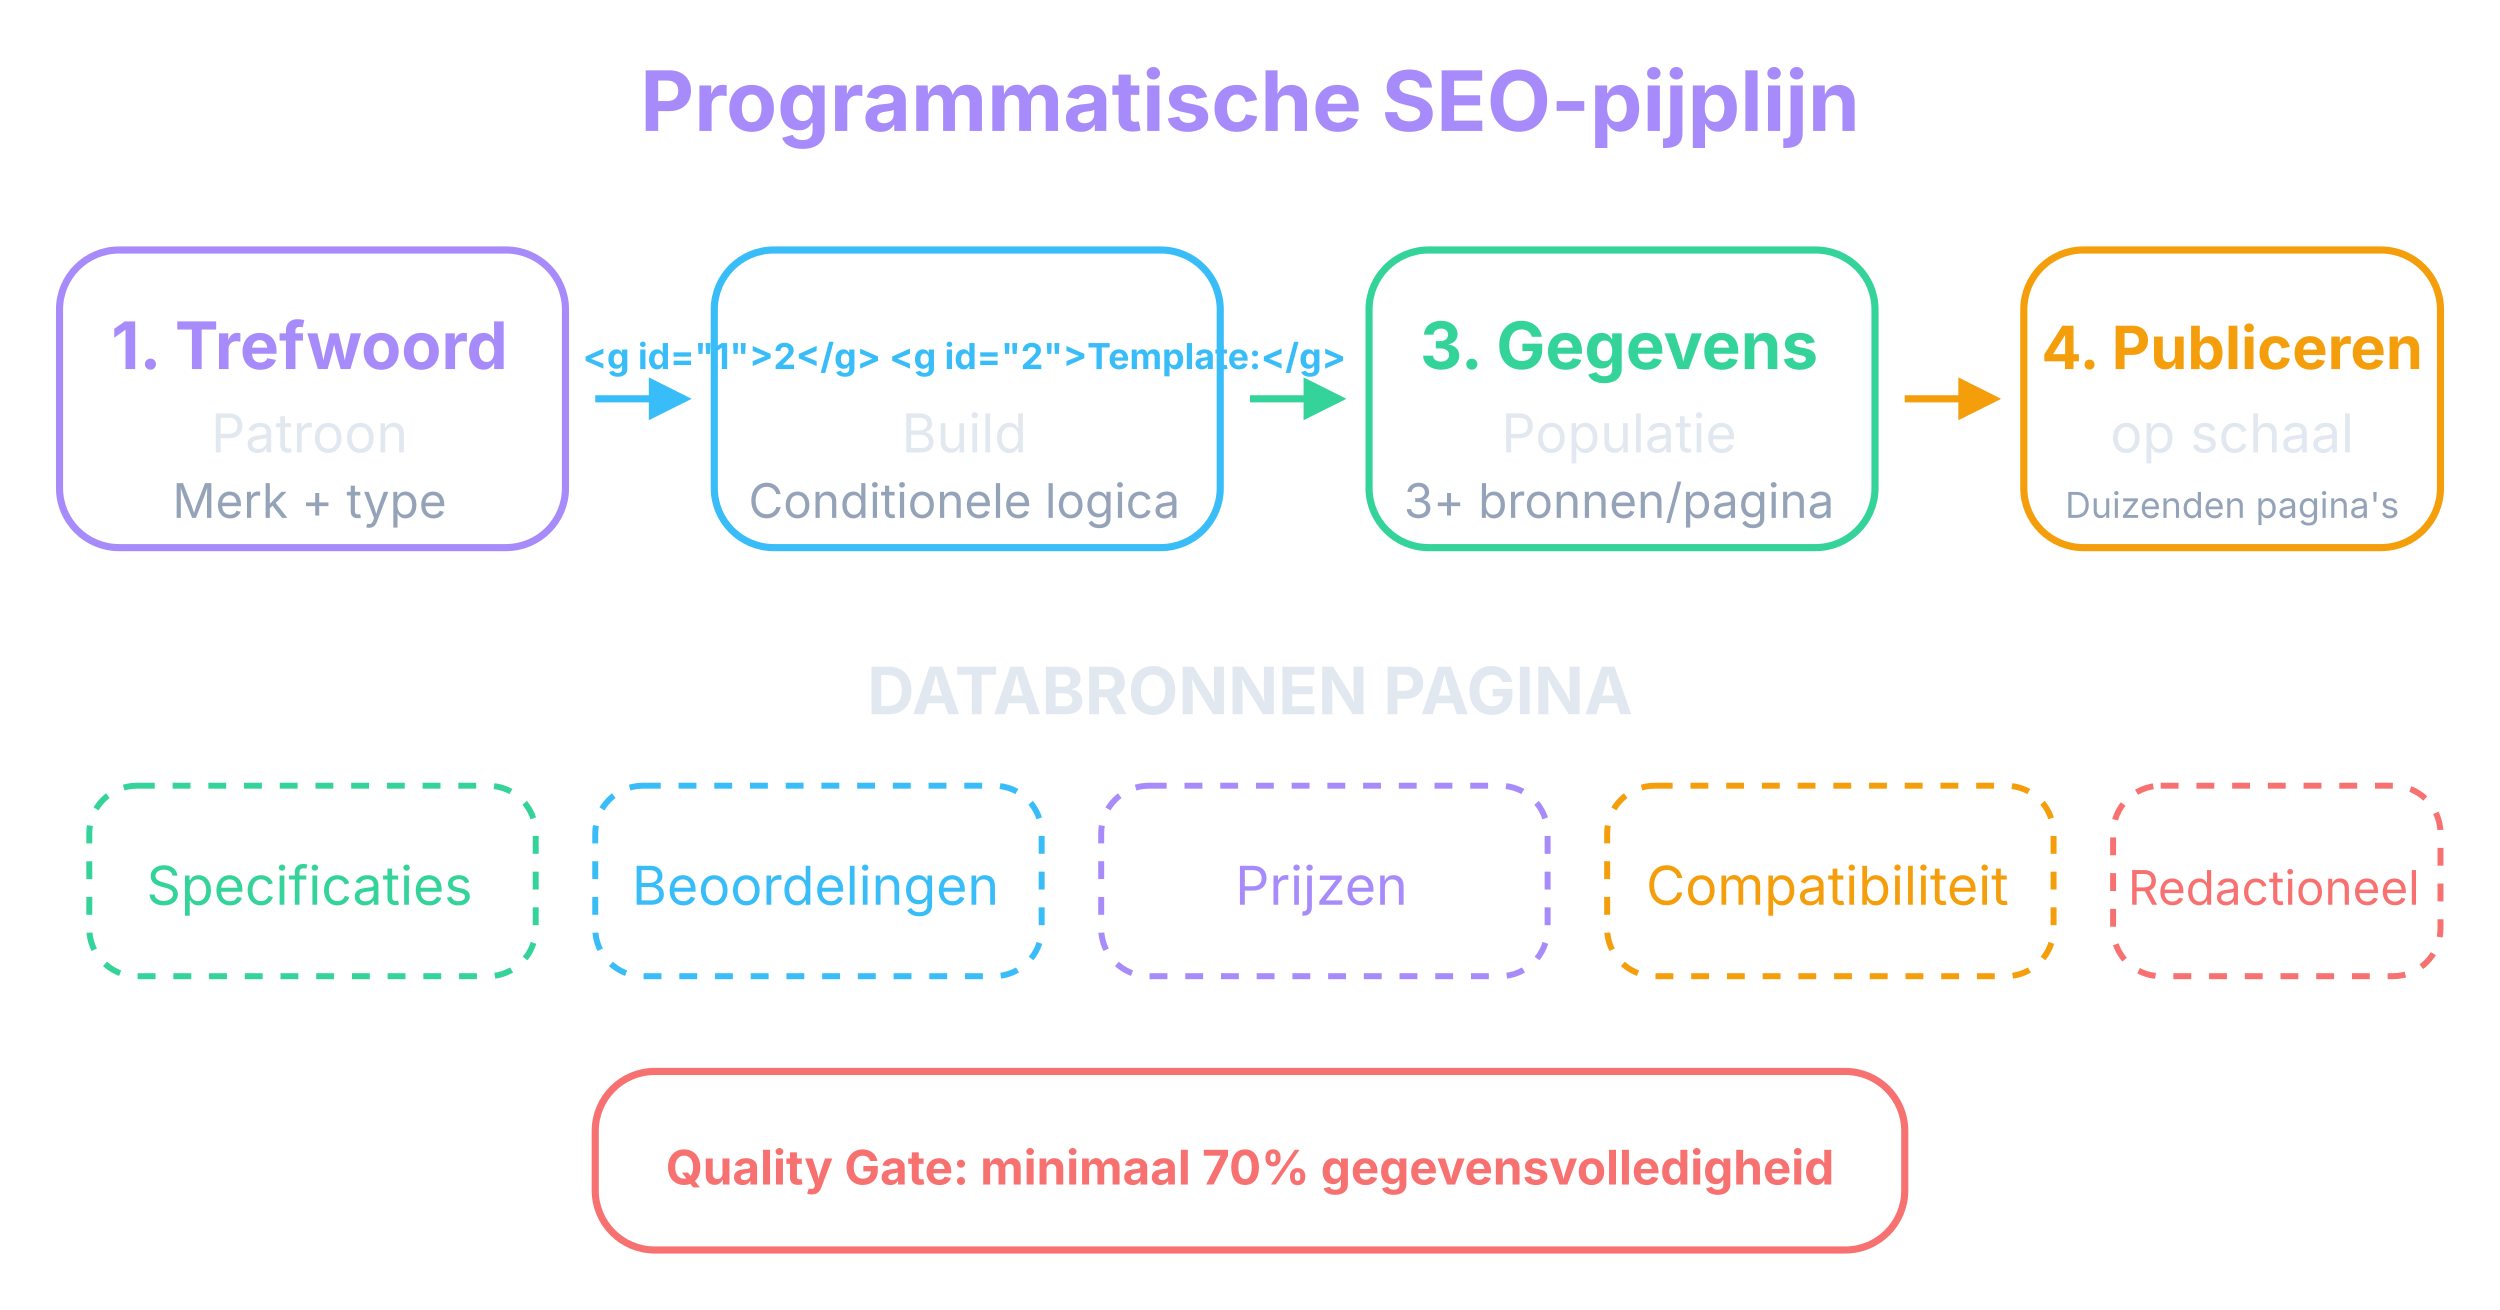
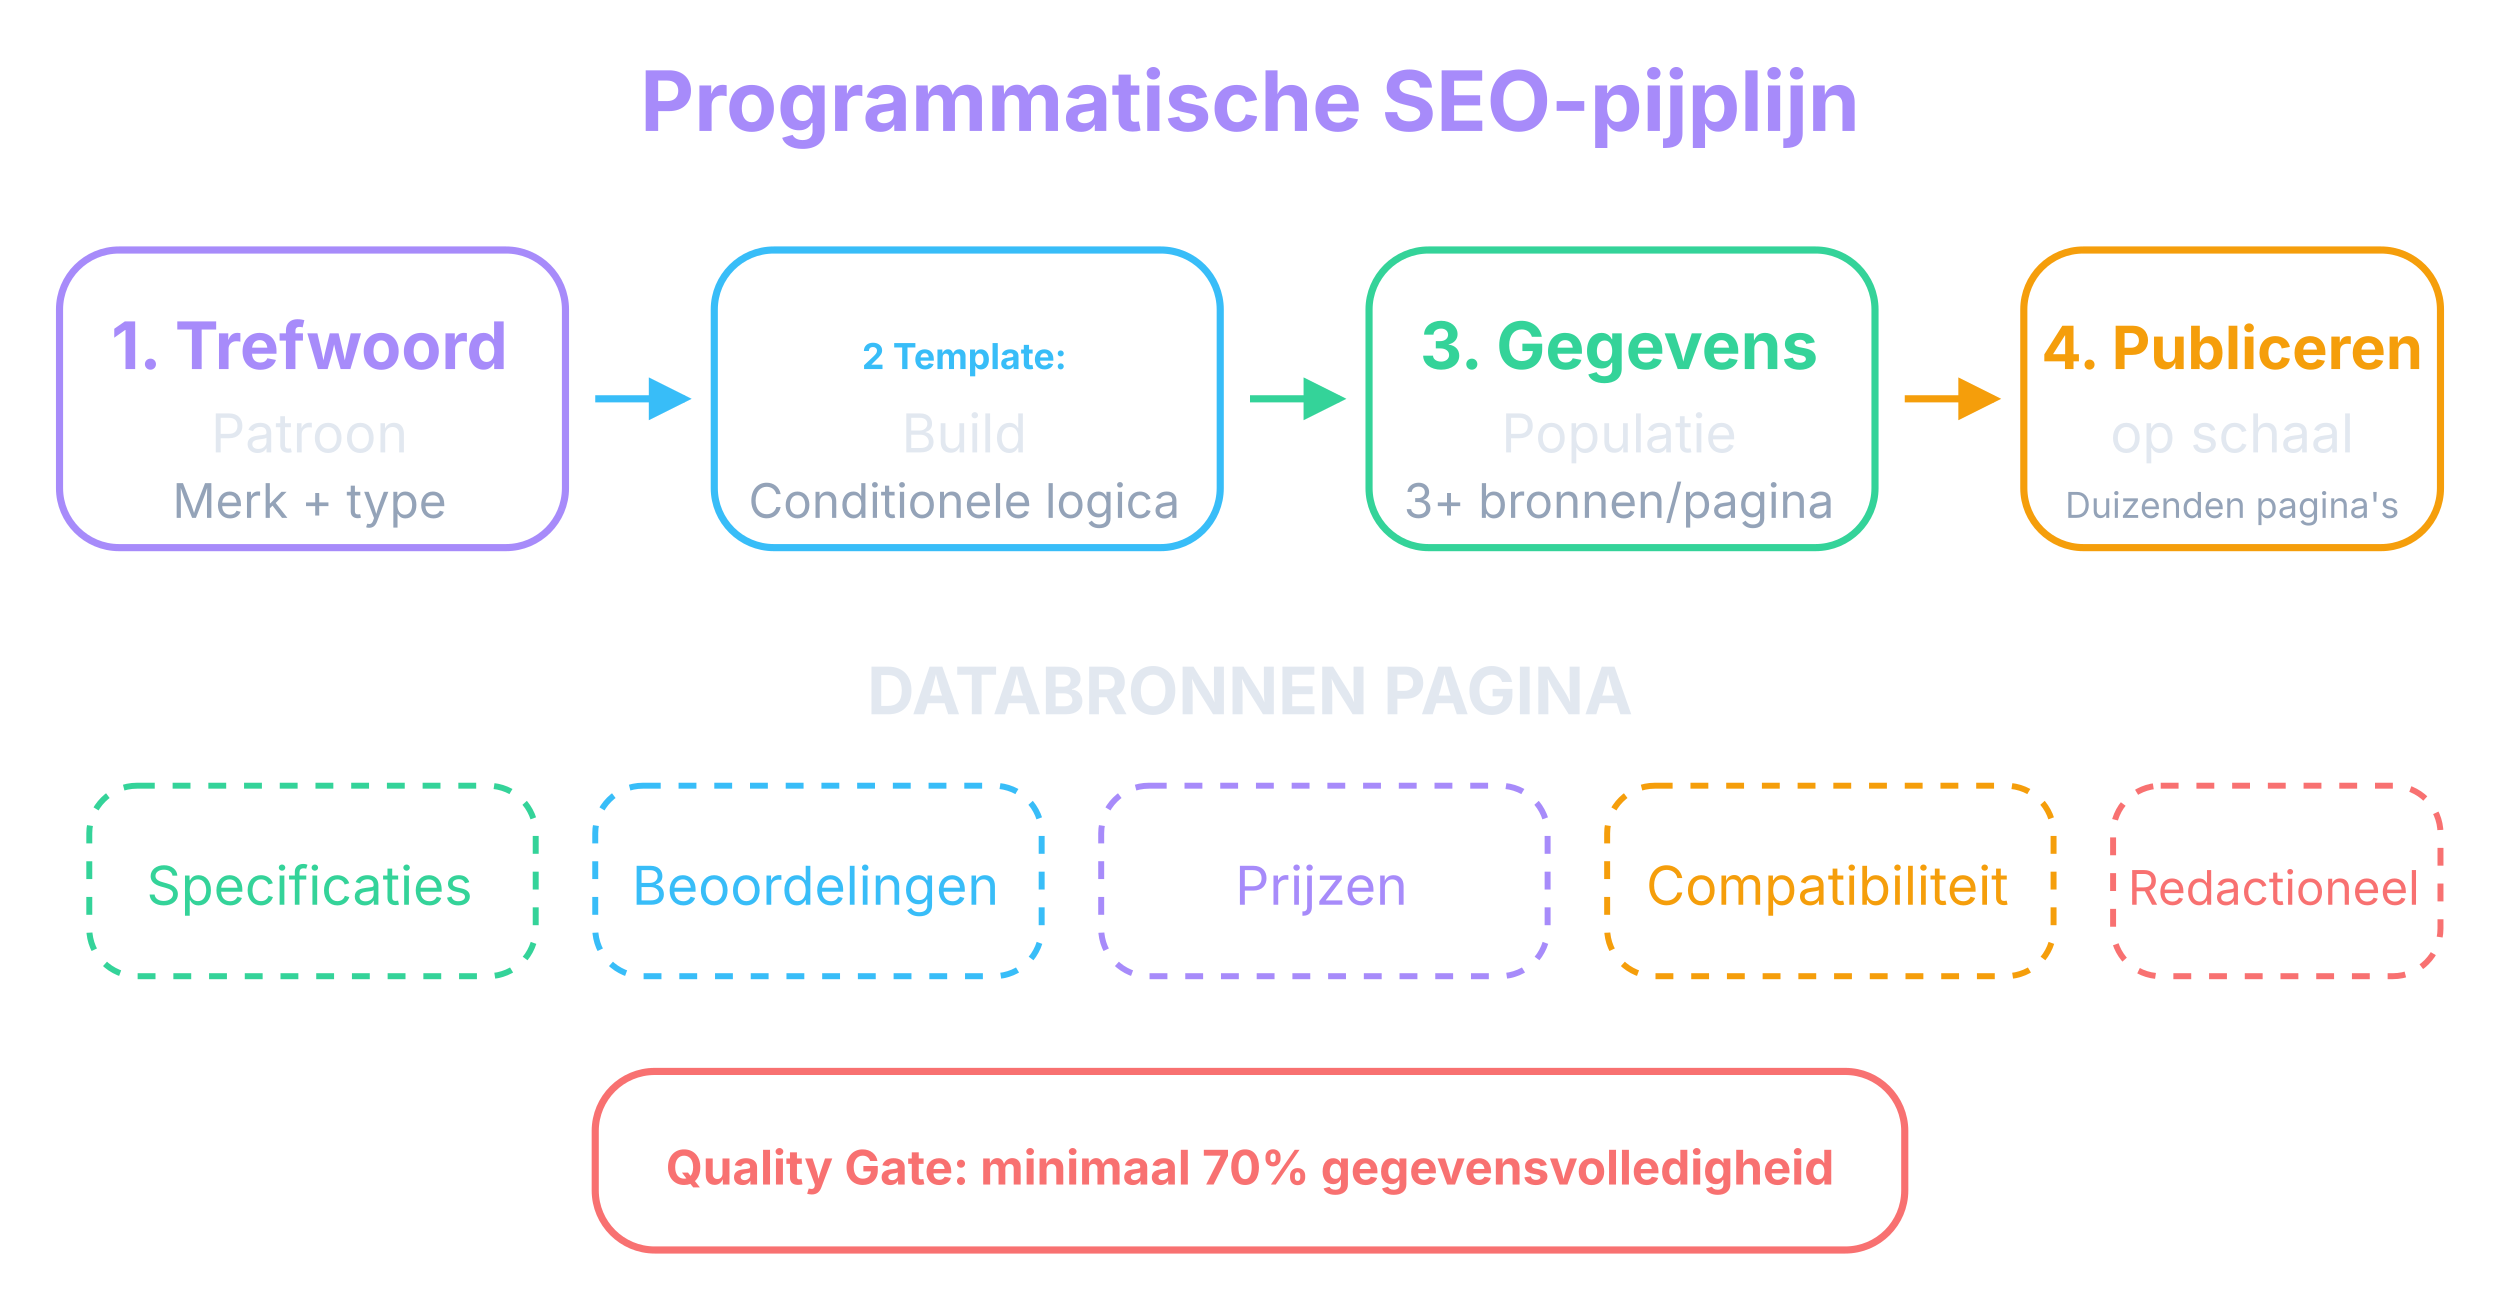
<svg xmlns="http://www.w3.org/2000/svg" viewBox="0 0 420 220" fill="none">
  <text x="210" y="22" text-anchor="middle" font-family="Inter, -apple-system, BlinkMacSystemFont, 'Segoe UI', Roboto, sans-serif" font-size="14" font-weight="bold" fill="#a78bfa">Programmatische SEO-pijplijn</text>
  <rect x="10" y="42" width="85" height="50" rx="10" stroke="#a78bfa" stroke-width="1.2" />
  <text x="52" y="62" text-anchor="middle" font-family="Inter, -apple-system, BlinkMacSystemFont, 'Segoe UI', Roboto, sans-serif" font-size="11" font-weight="bold" fill="#a78bfa">1. Trefwoord</text>
  <text x="52" y="76" text-anchor="middle" font-family="Inter, -apple-system, BlinkMacSystemFont, 'Segoe UI', Roboto, sans-serif" font-size="9" fill="#e2e8f0">Patroon</text>
  <text x="52" y="87" text-anchor="middle" font-family="Inter, -apple-system, BlinkMacSystemFont, 'Segoe UI', Roboto, sans-serif" font-size="8" fill="#94a3b8">Merk + type</text>
  <path d="M100 67 L115 67" stroke="#38bdf8" stroke-width="1.2" marker-end="url(#arr1)" />
  <rect x="120" y="42" width="85" height="50" rx="10" stroke="#38bdf8" stroke-width="1.2" />
-   <text x="162" y="62" text-anchor="middle" font-family="Inter, -apple-system, BlinkMacSystemFont, 'Segoe UI', Roboto, sans-serif" font-size="6" font-weight="bold" fill="#38bdf8">&lt;g id="1"&gt;2&lt;/g&gt;	&lt;g id="2"&gt;Template:&lt;/g&gt;</text>
+   <text x="162" y="62" text-anchor="middle" font-family="Inter, -apple-system, BlinkMacSystemFont, 'Segoe UI', Roboto, sans-serif" font-size="6" font-weight="bold" fill="#38bdf8">2 Template:</text>
  <text x="162" y="76" text-anchor="middle" font-family="Inter, -apple-system, BlinkMacSystemFont, 'Segoe UI', Roboto, sans-serif" font-size="9" fill="#e2e8f0">Build</text>
  <text x="162" y="87" text-anchor="middle" font-family="Inter, -apple-system, BlinkMacSystemFont, 'Segoe UI', Roboto, sans-serif" font-size="8" fill="#94a3b8">Conditionele logica</text>
  <path d="M210 67 L225 67" stroke="#34d399" stroke-width="1.2" marker-end="url(#arr2)" />
  <rect x="230" y="42" width="85" height="50" rx="10" stroke="#34d399" stroke-width="1.2" />
  <text x="272" y="62" text-anchor="middle" font-family="Inter, -apple-system, BlinkMacSystemFont, 'Segoe UI', Roboto, sans-serif" font-size="11" font-weight="bold" fill="#34d399">3. Gegevens</text>
  <text x="272" y="76" text-anchor="middle" font-family="Inter, -apple-system, BlinkMacSystemFont, 'Segoe UI', Roboto, sans-serif" font-size="9" fill="#e2e8f0">Populatie</text>
  <text x="272" y="87" text-anchor="middle" font-family="Inter, -apple-system, BlinkMacSystemFont, 'Segoe UI', Roboto, sans-serif" font-size="8" fill="#94a3b8">3+ bronnen/pagina</text>
  <path d="M320 67 L335 67" stroke="#f59e0b" stroke-width="1.2" marker-end="url(#arr3)" />
  <rect x="340" y="42" width="70" height="50" rx="10" stroke="#f59e0b" stroke-width="1.2" />
  <text x="375" y="62" text-anchor="middle" font-family="Inter, -apple-system, BlinkMacSystemFont, 'Segoe UI', Roboto, sans-serif" font-size="10" font-weight="bold" fill="#f59e0b">4. Publiceren</text>
  <text x="375" y="76" text-anchor="middle" font-family="Inter, -apple-system, BlinkMacSystemFont, 'Segoe UI', Roboto, sans-serif" font-size="9" fill="#e2e8f0">op schaal</text>
  <text x="375" y="87" text-anchor="middle" font-family="Inter, -apple-system, BlinkMacSystemFont, 'Segoe UI', Roboto, sans-serif" font-size="6" fill="#94a3b8">Duizenden pagina's</text>
  <text x="210" y="120" text-anchor="middle" font-family="Inter, -apple-system, BlinkMacSystemFont, 'Segoe UI', Roboto, sans-serif" font-size="11" font-weight="bold" fill="#e2e8f0">DATABRONNEN PAGINA</text>
  <rect x="15" y="132" width="75" height="32" rx="8" stroke="#34d399" stroke-width="1" stroke-dasharray="3" />
  <text x="52" y="152" text-anchor="middle" font-family="Inter, -apple-system, BlinkMacSystemFont, 'Segoe UI', Roboto, sans-serif" font-size="9" fill="#34d399">Specificaties</text>
  <rect x="100" y="132" width="75" height="32" rx="8" stroke="#38bdf8" stroke-width="1" stroke-dasharray="3" />
  <text x="137" y="152" text-anchor="middle" font-family="Inter, -apple-system, BlinkMacSystemFont, 'Segoe UI', Roboto, sans-serif" font-size="9" fill="#38bdf8">Beoordelingen</text>
  <rect x="185" y="132" width="75" height="32" rx="8" stroke="#a78bfa" stroke-width="1" stroke-dasharray="3" />
  <text x="222" y="152" text-anchor="middle" font-family="Inter, -apple-system, BlinkMacSystemFont, 'Segoe UI', Roboto, sans-serif" font-size="9" fill="#a78bfa">Prijzen</text>
  <rect x="270" y="132" width="75" height="32" rx="8" stroke="#f59e0b" stroke-width="1" stroke-dasharray="3" />
  <text x="307" y="152" text-anchor="middle" font-family="Inter, -apple-system, BlinkMacSystemFont, 'Segoe UI', Roboto, sans-serif" font-size="9" fill="#f59e0b">Compatibiliteit</text>
  <rect x="355" y="132" width="55" height="32" rx="8" stroke="#f87171" stroke-width="1" stroke-dasharray="3" />
  <text x="382" y="152" text-anchor="middle" font-family="Inter, -apple-system, BlinkMacSystemFont, 'Segoe UI', Roboto, sans-serif" font-size="8" fill="#f87171">Redactioneel</text>
  <rect x="100" y="180" width="220" height="30" rx="10" stroke="#f87171" stroke-width="1.2" />
  <text x="210" y="199" text-anchor="middle" font-family="Inter, -apple-system, BlinkMacSystemFont, 'Segoe UI', Roboto, sans-serif" font-size="8" font-weight="bold" fill="#f87171">Quality Gate: minimaal 70% gegevensvolledigheid</text>
  <defs>
    <marker id="arr1" markerWidth="6" markerHeight="6" refX="5" refY="3" orient="auto">
      <path d="M0,0 L6,3 L0,6" fill="#38bdf8" />
    </marker>
    <marker id="arr2" markerWidth="6" markerHeight="6" refX="5" refY="3" orient="auto">
      <path d="M0,0 L6,3 L0,6" fill="#34d399" />
    </marker>
    <marker id="arr3" markerWidth="6" markerHeight="6" refX="5" refY="3" orient="auto">
      <path d="M0,0 L6,3 L0,6" fill="#f59e0b" />
    </marker>
  </defs>
</svg>
